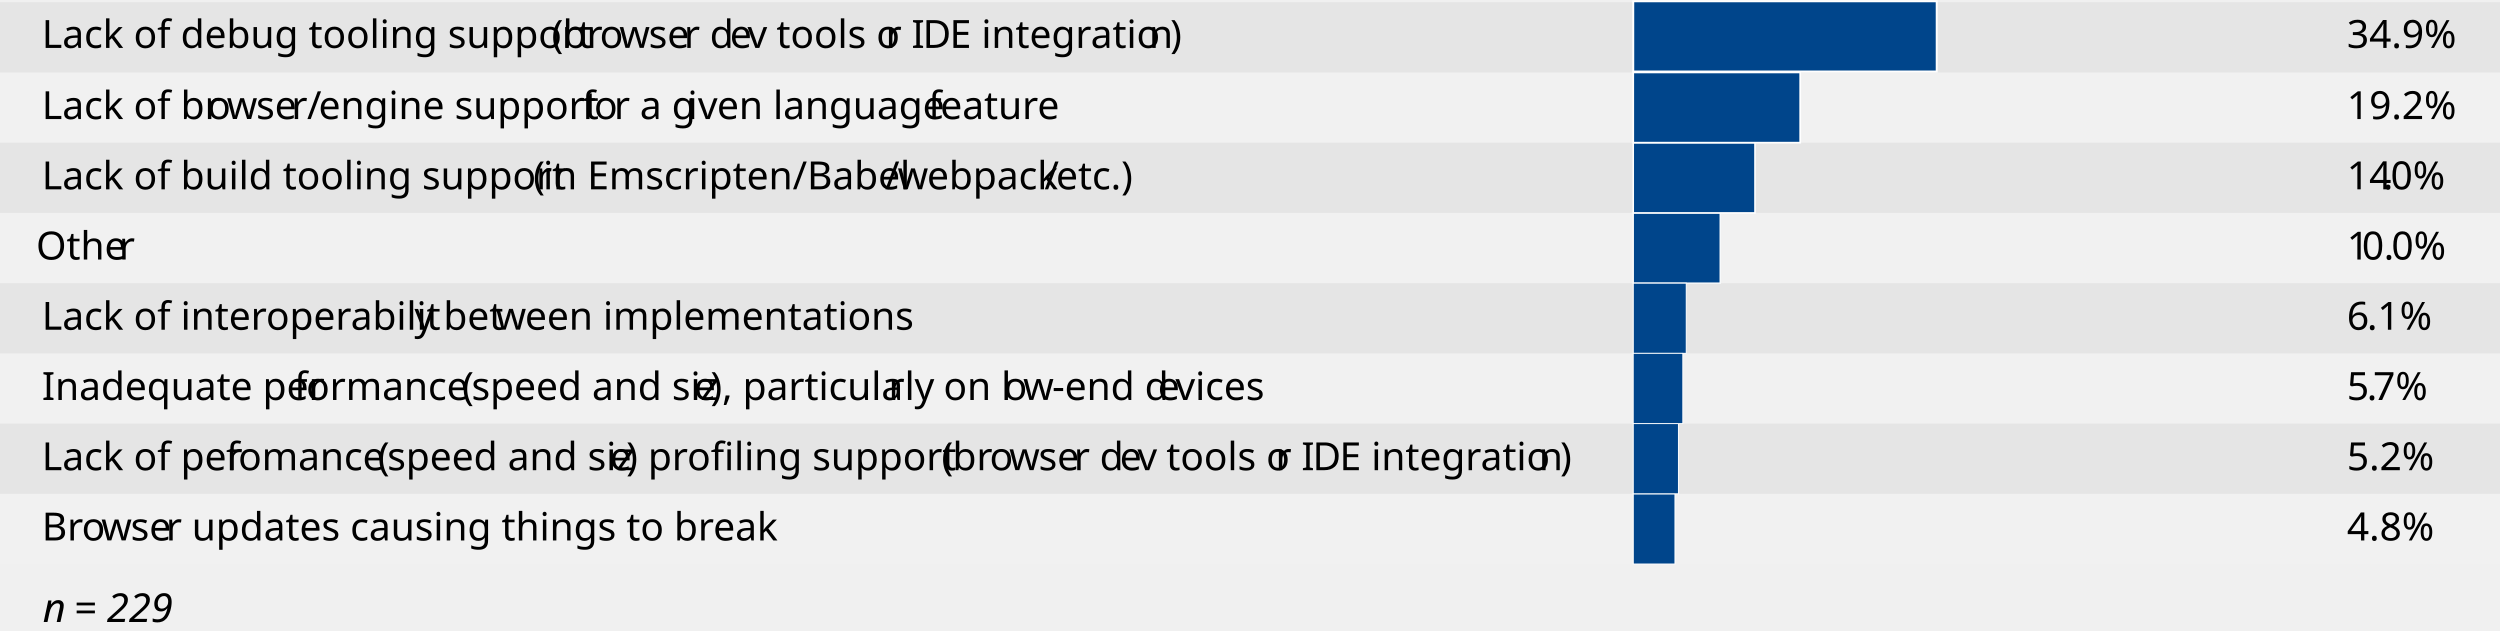
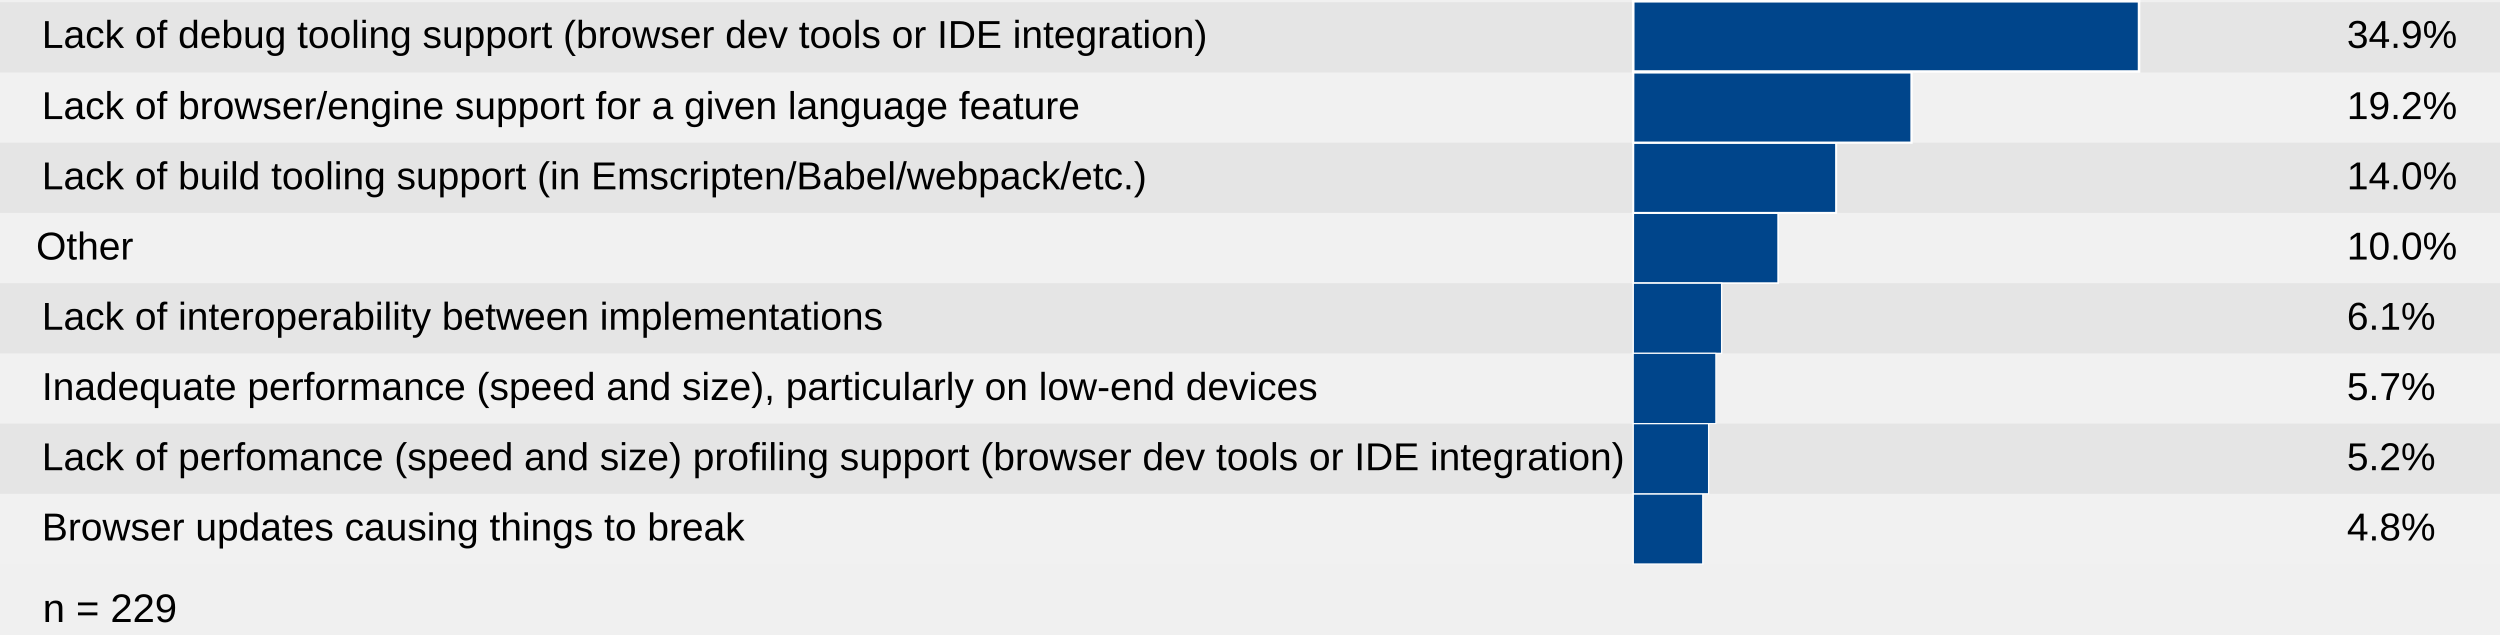
- <svg xmlns="http://www.w3.org/2000/svg" width="862.49" height="217.67" viewBox="0 0 862.49 217.67">
-   <rect y="170.36" width="862.49" height="24.23" fill="#fff" opacity="0.05" />
-   <rect y="146.13" width="862.49" height="24.23" opacity="0.05" />
-   <rect y="121.9" width="862.49" height="24.23" fill="#fff" opacity="0.05" />
-   <rect y="97.68" width="862.49" height="24.23" opacity="0.05" />
-   <rect y="73.45" width="862.49" height="24.23" fill="#fff" opacity="0.05" />
-   <rect y="49.22" width="862.49" height="24.23" opacity="0.05" />
-   <rect y="24.99" width="862.49" height="24.23" fill="#fff" opacity="0.05" />
-   <rect y="0.76" width="862.49" height="24.23" opacity="0.05" />
-   <text transform="translate(12.45 89.54)" font-size="13.42" font-family="ZillaSlab-Regular, Zilla Slab">Othe<tspan x="28.58" y="0" letter-spacing="-0.02em">r</tspan>
-   </text>
-   <text transform="translate(14.45 65.31)" font-size="13.42" font-family="ZillaSlab-Regular, Zilla Slab">Lack of build tooling support <tspan x="169.53" y="0" letter-spacing="-0.02em">(</tspan>
-     <tspan x="172.92" y="0" letter-spacing="0em">in Emscripten/Babel</tspan>
-     <tspan x="290.88" y="0" letter-spacing="-0.01em">/</tspan>
-     <tspan x="295.24" y="0" letter-spacing="-0.01em">w</tspan>
-     <tspan x="305.37" y="0">ebpack</tspan>
-     <tspan x="345.88" y="0" letter-spacing="-0.04em">/</tspan>
-     <tspan x="349.88" y="0">etc.)</tspan>
-   </text>
-   <text transform="translate(14.45 41.08)" font-size="13.42" font-family="ZillaSlab-Regular, Zilla Slab">Lack of br<tspan x="57.03" y="0" letter-spacing="-0.01em">o</tspan>
-     <tspan x="63.78" y="0" letter-spacing="-0.01em">w</tspan>
-     <tspan x="73.91" y="0">se</tspan>
-     <tspan x="86.09" y="0" letter-spacing="-0.02em">r</tspan>
-     <tspan x="91.46" y="0" letter-spacing="-0.04em">/</tspan>
-     <tspan x="95.46" y="0">engine support </tspan>
-     <tspan x="186.31" y="0" letter-spacing="-0.01em">f</tspan>
-     <tspan x="190.5" y="0">o</tspan>
-     <tspan x="197.38" y="0" letter-spacing="-0.02em">r</tspan>
-     <tspan x="202.8" y="0" xml:space="preserve" letter-spacing="0em"> a g</tspan>
-     <tspan x="222.73" y="0" letter-spacing="-0.01em">i</tspan>
-     <tspan x="226.31" y="0" letter-spacing="-0.02em">v</tspan>
-     <tspan x="232.91" y="0">en language </tspan>
-     <tspan x="305.76" y="0" letter-spacing="-0.01em">f</tspan>
-     <tspan x="309.95" y="0">eature</tspan>
-   </text>
-   <text transform="translate(14.45 16.53)" font-size="13.42" font-family="ZillaSlab-Regular, Zilla Slab">Lack of debug tooling support <tspan x="175.86" y="0" letter-spacing="0.01em">(</tspan>
-     <tspan x="179.66" y="0">br</tspan>
-     <tspan x="192.46" y="0" letter-spacing="-0.01em">o</tspan>
-     <tspan x="199.21" y="0" letter-spacing="-0.01em">w</tspan>
-     <tspan x="209.34" y="0" letter-spacing="0em">se</tspan>
-     <tspan x="221.52" y="0" letter-spacing="-0.02em">r</tspan>
-     <tspan x="226.94" y="0" xml:space="preserve" letter-spacing="0em"> d</tspan>
-     <tspan x="237.35" y="0" letter-spacing="-0.02em">e</tspan>
-     <tspan x="243.42" y="0" letter-spacing="-0.02em">v</tspan>
-     <tspan x="249.93" y="0" xml:space="preserve" letter-spacing="0em"> tools o</tspan>
-     <tspan x="291.09" y="0" letter-spacing="-0.02em">r</tspan>
-     <tspan x="296.52" y="0" xml:space="preserve"> I</tspan>
-     <tspan x="303.88" y="0" letter-spacing="-0.01em">D</tspan>
-     <tspan x="313.18" y="0">E integratio</tspan>
-     <tspan x="381.94" y="0" letter-spacing="-0.03em">n</tspan>
-     <tspan x="389.25" y="0" letter-spacing="0em">)</tspan>
-   </text>
-   <text transform="translate(14.45 113.76)" font-size="13.42" font-family="ZillaSlab-Regular, Zilla Slab">Lack of interoperabilit<tspan x="128.51" y="0" letter-spacing="-0.02em">y</tspan>
-     <tspan x="135.04" y="0" xml:space="preserve"> bet</tspan>
-     <tspan x="156.54" y="0" letter-spacing="-0.01em">w</tspan>
-     <tspan x="166.67" y="0">een implementations</tspan>
-   </text>
-   <text transform="translate(14.45 186.45)" font-size="13.42" font-family="ZillaSlab-Regular, Zilla Slab">Br<tspan x="13.74" y="0" letter-spacing="-0.01em">o</tspan>
-     <tspan x="20.49" y="0" letter-spacing="-0.01em">w</tspan>
-     <tspan x="30.62" y="0" letter-spacing="0em">se</tspan>
-     <tspan x="42.8" y="0" letter-spacing="-0.02em">r</tspan>
-     <tspan x="48.23" y="0" xml:space="preserve" letter-spacing="0em"> updates causing things to break</tspan>
-   </text>
-   <text transform="translate(14.45 162.22)" font-size="13.42" font-family="ZillaSlab-Regular, Zilla Slab">Lack of per<tspan x="63.55" y="0" letter-spacing="-0.01em">f</tspan>
-     <tspan x="67.73" y="0">omance </tspan>
-     <tspan x="115.92" y="0" letter-spacing="-0.03em">(</tspan>
-     <tspan x="119.14" y="0" letter-spacing="0em">speed and siz</tspan>
-     <tspan x="195.87" y="0" letter-spacing="-0.04em">e</tspan>
-     <tspan x="201.58" y="0" letter-spacing="0em">) profiling support </tspan>
-     <tspan x="310.38" y="0" letter-spacing="0.01em">(</tspan>
-     <tspan x="314.17" y="0">br</tspan>
-     <tspan x="326.97" y="0" letter-spacing="-0.01em">o</tspan>
-     <tspan x="333.72" y="0" letter-spacing="-0.01em">w</tspan>
-     <tspan x="343.85" y="0" letter-spacing="0em">se</tspan>
-     <tspan x="356.04" y="0" letter-spacing="-0.02em">r</tspan>
-     <tspan x="361.46" y="0" xml:space="preserve"> d</tspan>
-     <tspan x="371.87" y="0" letter-spacing="-0.02em">e</tspan>
-     <tspan x="377.94" y="0" letter-spacing="-0.02em">v</tspan>
-     <tspan x="384.44" y="0" xml:space="preserve" letter-spacing="0em"> tools o</tspan>
-     <tspan x="425.61" y="0" letter-spacing="-0.02em">r</tspan>
-     <tspan x="431.03" y="0" xml:space="preserve" letter-spacing="0em"> I</tspan>
-     <tspan x="438.4" y="0" letter-spacing="-0.01em">D</tspan>
-     <tspan x="447.7" y="0" letter-spacing="0em">E integratio</tspan>
-     <tspan x="516.45" y="0" letter-spacing="-0.03em">n</tspan>
-     <tspan x="523.77" y="0">)</tspan>
-   </text>
-   <text transform="translate(14.45 137.99)" font-size="13.42" font-family="ZillaSlab-Regular, Zilla Slab">Inadequate per<tspan x="86.99" y="0" letter-spacing="-0.01em">f</tspan>
-     <tspan x="91.18" y="0">ormance </tspan>
-     <tspan x="145" y="0" letter-spacing="-0.03em">(</tspan>
-     <tspan x="148.22" y="0" letter-spacing="0em">speed and siz</tspan>
-     <tspan x="224.94" y="0" letter-spacing="-0.04em">e</tspan>
-     <tspan x="230.66" y="0" letter-spacing="0em">), particula</tspan>
-     <tspan x="292.1" y="0" letter-spacing="-0.01em">r</tspan>
-     <tspan x="297.64" y="0" letter-spacing="-0.01em">l</tspan>
-     <tspan x="301.04" y="0" letter-spacing="-0.02em">y</tspan>
-     <tspan x="307.57" y="0" xml:space="preserve"> on l</tspan>
-     <tspan x="331.81" y="0" letter-spacing="-0.01em">o</tspan>
-     <tspan x="338.55" y="0" letter-spacing="-0.02em">w</tspan>
-     <tspan x="348.55" y="0">-end d</tspan>
-     <tspan x="385" y="0" letter-spacing="-0.02em">e</tspan>
-     <tspan x="391.06" y="0">vices</tspan>
-   </text>
-   <text transform="translate(14.75 214.59)" font-size="13.77" font-family="ZillaSlab-Italic, Zilla Slab" font-style="italic">
-     <tspan letter-spacing="-0.01em">n</tspan>
-     <tspan x="7.07" y="0" xml:space="preserve"> = 229</tspan>
-   </text>
-   <rect x="563.46" y="73.45" width="30" height="24.23" fill="#00458b" stroke="#fff" stroke-miterlimit="10" stroke-width="0.46" />
-   <rect x="563.46" y="97.68" width="18.3" height="24.23" fill="#00458b" stroke="#fff" stroke-miterlimit="10" stroke-width="0.36" />
-   <rect x="563.46" y="49.22" width="42" height="24.23" fill="#00458b" stroke="#fff" stroke-miterlimit="10" stroke-width="0.54" />
-   <rect x="563.46" y="24.99" width="57.6" height="24.23" fill="#00458b" stroke="#fff" stroke-miterlimit="10" stroke-width="0.59" />
-   <rect x="563.46" y="0.44" width="104.7" height="24.23" fill="#00458b" stroke="#fff" stroke-miterlimit="10" stroke-width="0.68" />
-   <rect x="563.46" y="170.36" width="14.4" height="24.23" fill="#00458b" stroke="#fff" stroke-miterlimit="10" stroke-width="0.35" />
-   <rect x="563.46" y="146.13" width="15.6" height="24.23" fill="#00458b" stroke="#fff" stroke-miterlimit="10" stroke-width="0.34" />
-   <rect x="563.46" y="121.9" width="17.1" height="24.23" fill="#00458b" stroke="#fff" stroke-miterlimit="10" stroke-width="0.29" />
-   <text transform="translate(809.67 65.31)" font-size="13.42" font-family="ZillaSlab-Regular, Zilla Slab">14<tspan x="12.4" y="0" letter-spacing="-0.01em">.</tspan>
-     <tspan x="15.06" y="0">0%</tspan>
-   </text>
-   <text transform="translate(809.67 89.54)" font-size="13.42" font-family="ZillaSlab-Regular, Zilla Slab">1<tspan x="5.17" y="0" letter-spacing="-0.01em">0</tspan>
-     <tspan x="12.71" y="0" letter-spacing="-0.01em">.</tspan>
-     <tspan x="15.36" y="0" letter-spacing="0em">0%</tspan>
-   </text>
-   <text transform="translate(809.67 113.76)" font-size="13.42" font-family="ZillaSlab-Regular, Zilla Slab">
-     <tspan letter-spacing="-0.01em">6</tspan>
-     <tspan x="6.94" y="0">.1%</tspan>
-   </text>
-   <text transform="translate(809.67 16.53)" font-size="13.42" font-family="ZillaSlab-Regular, Zilla Slab">34.9%</text>
-   <text transform="translate(809.67 41.08)" font-size="13.42" font-family="ZillaSlab-Regular, Zilla Slab">19.2%</text>
-   <text transform="translate(809.67 186.45)" font-size="13.42" font-family="ZillaSlab-Regular, Zilla Slab">4.8%</text>
-   <text transform="translate(809.67 162.22)" font-size="13.42" font-family="ZillaSlab-Regular, Zilla Slab">5.2%</text>
-   <text transform="translate(809.67 137.99)" font-size="13.42" font-family="ZillaSlab-Regular, Zilla Slab">5<tspan x="6.87" y="0" letter-spacing="-0.05em">.</tspan>
-     <tspan x="9.04" y="0">7%</tspan>
-   </text>
+ <svg xmlns="http://www.w3.org/2000/svg" viewBox="0 0 862.49 219.06">
+   <defs>
+     <style>.cls-1{fill:#fff;}.cls-1,.cls-2{opacity:0.05;}.cls-3{font-size:13.42px;}.cls-3,.cls-4{font-family:ArialMT, Arial;}.cls-4{font-size:13.77px;}.cls-10,.cls-11,.cls-12,.cls-5,.cls-6,.cls-7,.cls-8,.cls-9{fill:#00458b;stroke:#fff;stroke-miterlimit:10;}.cls-5{stroke-width:0.59px;}.cls-6{stroke-width:0.47px;}.cls-7{stroke-width:0.7px;}.cls-8{stroke-width:0.77px;}.cls-9{stroke-width:0.88px;}.cls-10{stroke-width:0.45px;}.cls-11{stroke-width:0.43px;}.cls-12{stroke-width:0.37px;}</style>
+   </defs>
+   <g id="Layer_2" data-name="Layer 2">
+     <g id="JavaScript">
+       <g id="barTextPercentages">
+         <rect class="cls-1" y="170.36" width="862.49" height="24.23" />
+         <rect class="cls-2" y="146.13" width="862.49" height="24.23" />
+         <rect class="cls-1" y="121.9" width="862.49" height="24.23" />
+         <rect class="cls-2" y="97.68" width="862.49" height="24.23" />
+         <rect class="cls-1" y="73.45" width="862.49" height="24.23" />
+         <rect class="cls-2" y="49.22" width="862.49" height="24.23" />
+         <rect class="cls-1" y="24.99" width="862.49" height="24.23" />
+         <rect class="cls-2" y="0.76" width="862.49" height="24.23" />
+         <text class="cls-3" transform="translate(12.45 89.54)">Other</text>
+         <text class="cls-3" transform="translate(14.45 65.31)">Lack of build tooling support (in Emscripten/Babel/webpack/etc.)</text>
+         <text class="cls-3" transform="translate(14.45 41.08)">Lack of browser/engine support for a given language feature</text>
+         <text class="cls-3" transform="translate(14.45 16.53)">Lack of debug tooling support (browser dev tools or IDE integration)</text>
+         <text class="cls-3" transform="translate(14.45 113.76)">Lack of interoperability between implementations</text>
+         <text class="cls-3" transform="translate(14.45 186.45)">Browser updates causing things to break</text>
+         <text class="cls-3" transform="translate(14.45 162.22)">Lack of perfomance (speed and size) profiling support (browser dev tools or IDE integration)</text>
+         <text class="cls-3" transform="translate(14.45 137.99)">Inadequate performance (speed and size), particularly on low-end devices</text>
+         <text class="cls-4" transform="translate(14.75 214.59)">n = 229</text>
+         <rect class="cls-5" x="563.46" y="73.45" width="50" height="24.23" />
+         <rect class="cls-6" x="563.46" y="97.68" width="30.5" height="24.23" />
+         <rect class="cls-7" x="563.46" y="49.22" width="70" height="24.23" />
+         <rect class="cls-8" x="563.46" y="24.99" width="96" height="24.23" />
+         <rect class="cls-9" x="563.46" y="0.44" width="174.5" height="24.23" />
+         <rect class="cls-10" x="563.46" y="170.36" width="24" height="24.23" />
+         <rect class="cls-11" x="563.46" y="146.13" width="26" height="24.23" />
+         <rect class="cls-12" x="563.46" y="121.9" width="28.5" height="24.23" />
+         <text class="cls-3" transform="translate(809.67 65.31)">14.0%</text>
+         <text class="cls-3" transform="translate(809.67 89.54)">10.0%</text>
+         <text class="cls-3" transform="translate(809.67 113.76)">6.1%</text>
+         <text class="cls-3" transform="translate(809.67 16.53)">34.9%</text>
+         <text class="cls-3" transform="translate(809.67 41.08)">19.2%</text>
+         <text class="cls-3" transform="translate(809.67 186.45)">4.8%</text>
+         <text class="cls-3" transform="translate(809.67 162.22)">5.2%</text>
+         <text class="cls-3" transform="translate(809.67 137.99)">5.7%</text>
+       </g>
+     </g>
+   </g>
</svg>
